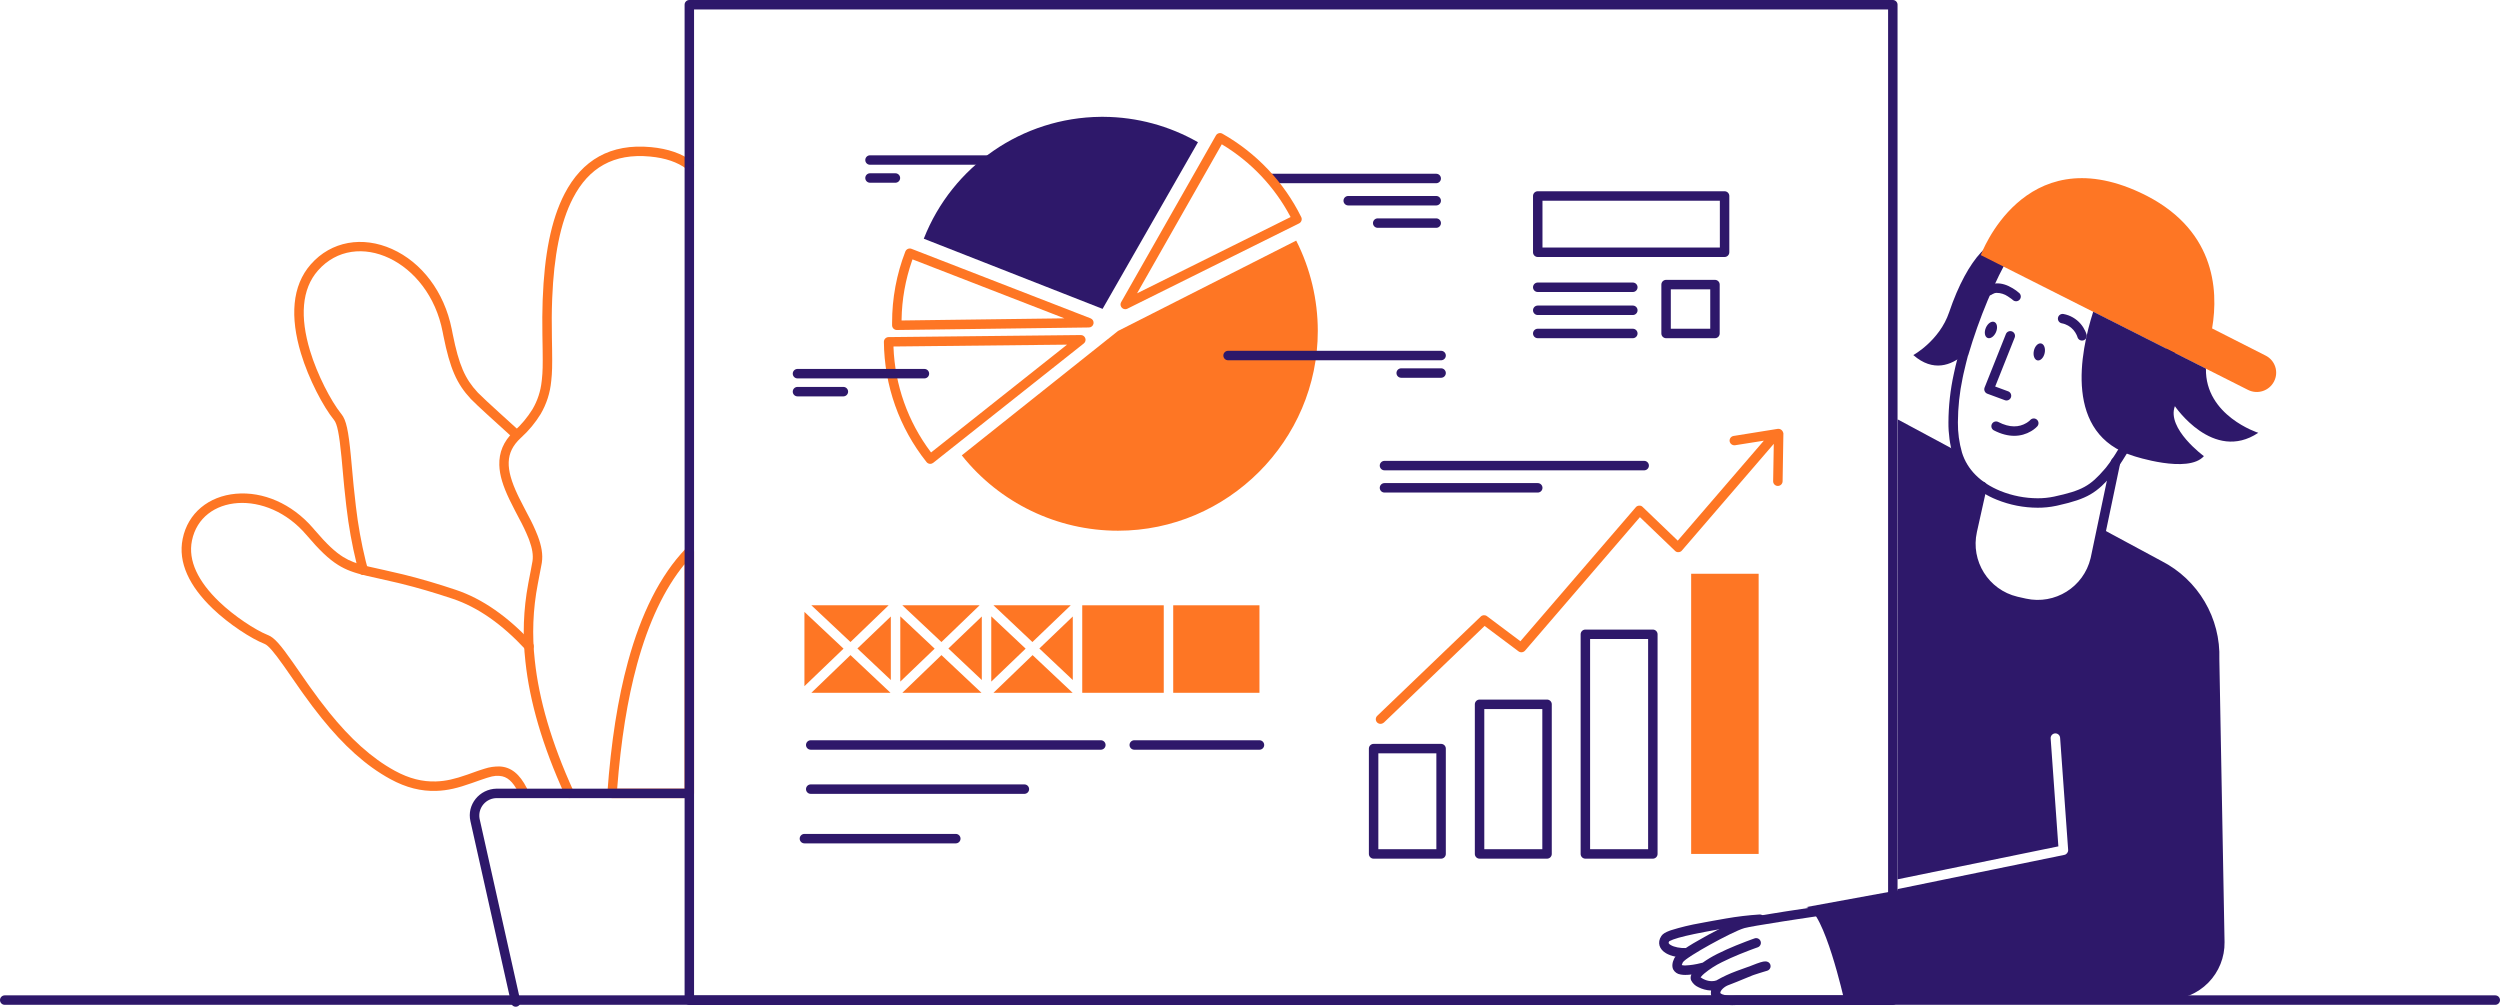
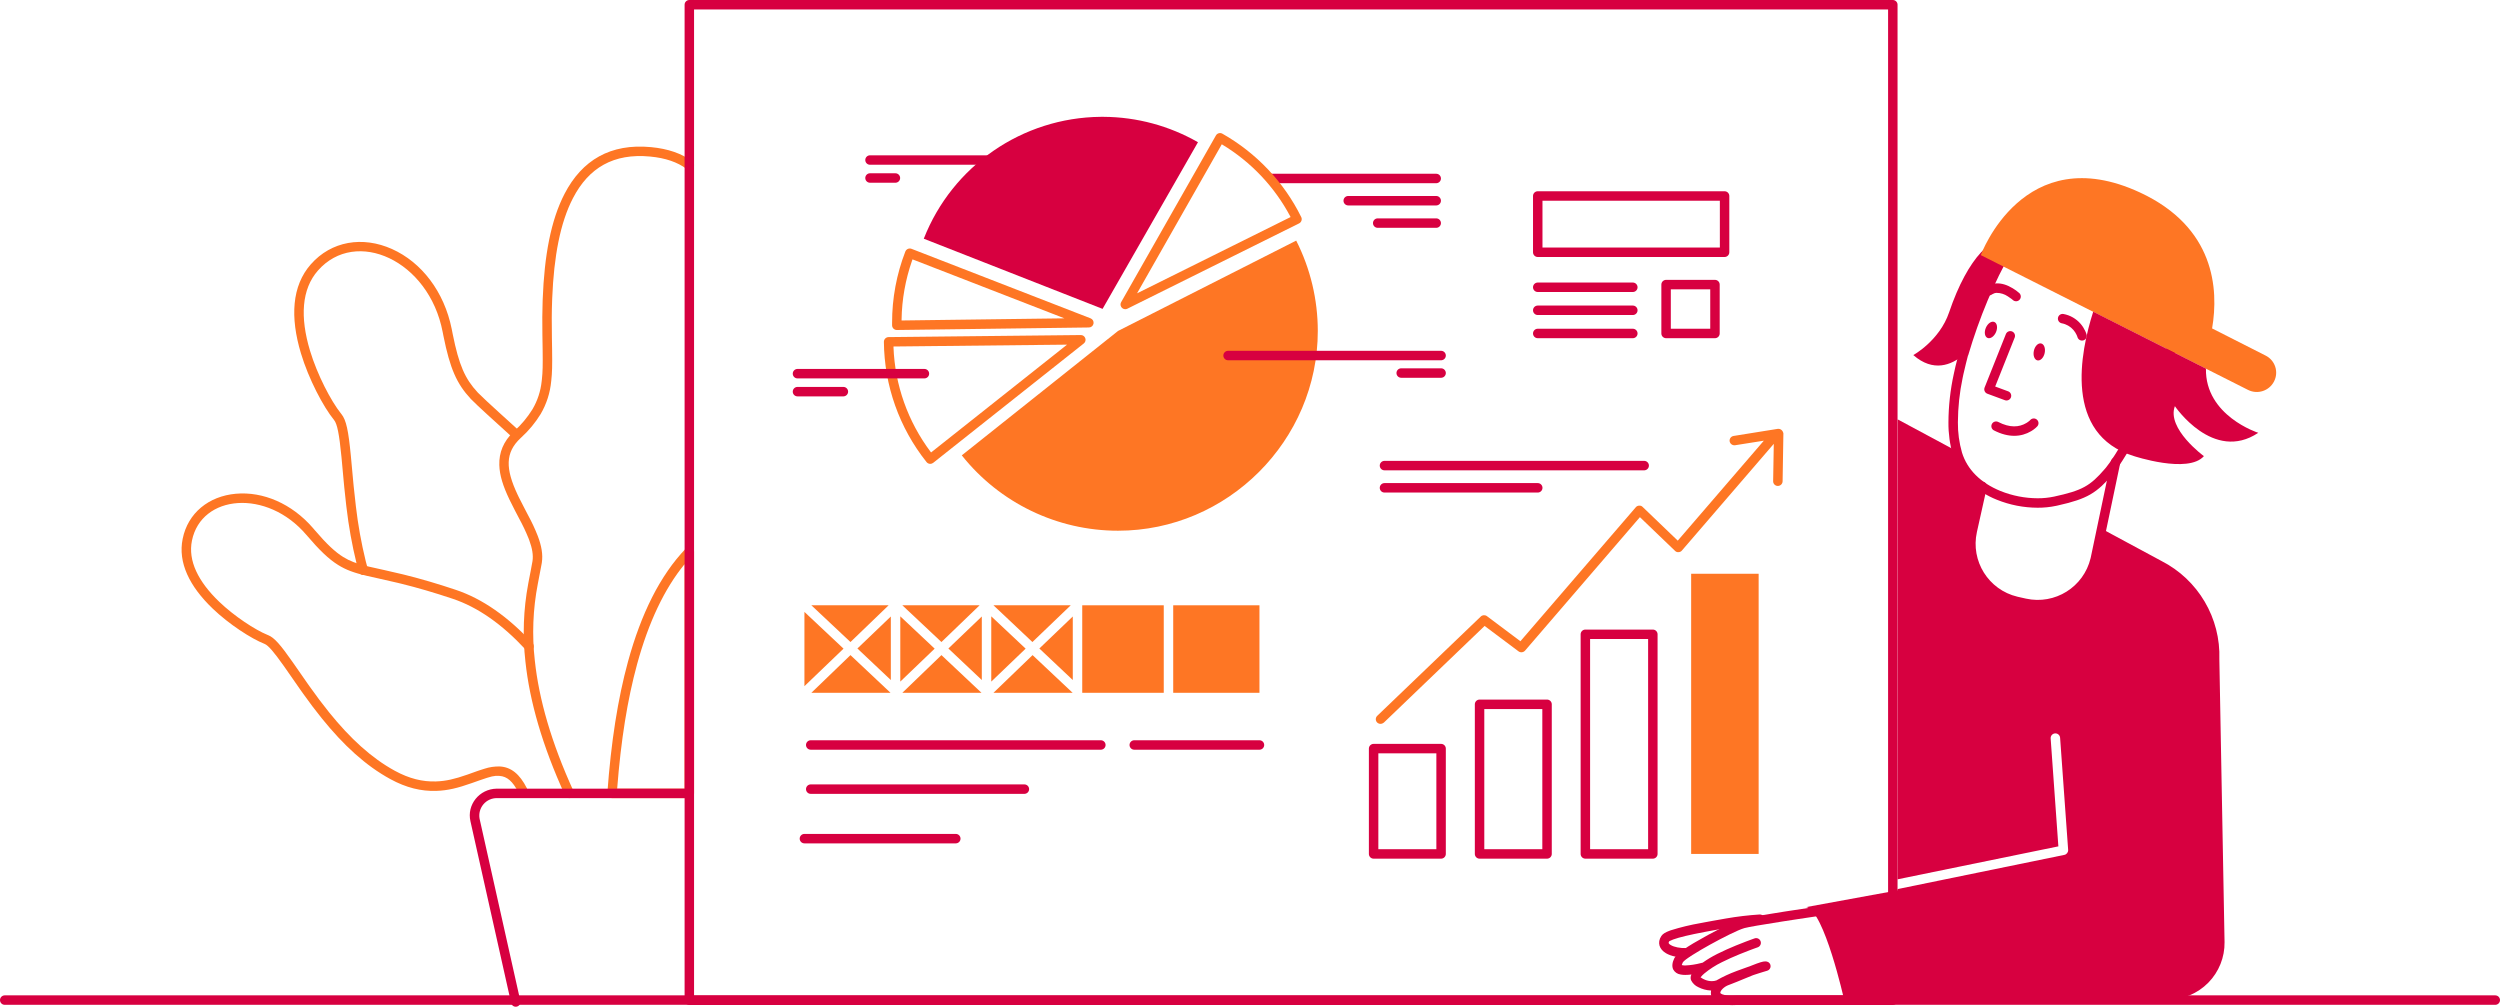
<svg xmlns="http://www.w3.org/2000/svg" viewBox="0 0 1585.6 638.5">
  <g id="graphs_and_statistics_outline_II" data-name="graphs and statistics/outline_II" transform="translate(2.6 2.6)">
    <g id="graphs_and_statistics_outline_II-2" data-name="graphs and statistics/outline_II">
      <g id="graphs_and_statistics_outline_II-3" data-name="graphs and statistics_outline_II">
        <g id="flower_1_" transform="translate(115 93)">
          <g id="leaves_1_">
            <g id="leaf_IV_1_" transform="translate(72 60)">
              <path id="Path" d="M10.529,14.177C23.51-.563,43.377-3.859,62.046,4.522,80.732,12.911,95.118,31.493,99.884,55.27l.472,2.411.164.822c3.947,19.6,7.747,28.251,15.8,36.919l.28.3c4.264,4.432,22.753,20.943,25.431,23.452a3,3,0,1,1-4.1,4.378l-2.583-2.357c-6.035-5.469-19.816-17.872-23.284-21.539l-.137-.146c-8.906-9.586-13.139-19.224-17.287-39.818q-.251-1.247-.505-2.565c-8.709-45.49-55.049-66.293-79.1-38.981C4.647,29.933,3.6,47.719,10,68.969c4.613,15.316,13.293,31.91,19.623,39.848l.282.35c3.119,3.835,4.464,10.639,6,26.487l1.477,16.056.314,3.253c.451,4.577.9,8.666,1.394,12.706a282.075,282.075,0,0,0,6.21,34.616q.658,2.617,1.37,5.167a3,3,0,1,1-5.779,1.615q-.734-2.626-1.41-5.319A287.893,287.893,0,0,1,33.134,168.4l-.229-1.893c-.413-3.482-.795-7.042-1.18-10.951l-.4-4.19c-.339-3.644-1.077-11.822-1.225-13.4l-.164-1.722c-1.384-14.24-2.661-20.81-4.679-23.291-6.851-8.4-16.091-25.966-21-42.255C-2.679,47.67-1.514,27.851,10.529,14.177Z" transform="translate(-2.98 -2.159)" fill="#fe7624" />
            </g>
            <g id="leaf_II_1_" transform="translate(0 220)">
              <path id="Path-2" data-name="Path" d="M34.433.191C51.6-1.342,69.878,6.4,83.3,21.906l1.3,1.518c7.505,8.741,12.78,13.7,17.923,16.892,4.256,2.644,8.529,4.225,15.686,5.954l1.029.242c2.6.586,15.466,3.429,20.74,4.721l2.185.542c9.852,2.473,20.012,5.432,31.624,9.321C191,66.833,207.176,78.333,222.537,94.9a3,3,0,1,1-4.4,4.079c-14.726-15.884-30.1-26.809-46.253-32.195-11.891-3.982-22.217-6.971-32.26-9.461l-2.695-.654c-6.355-1.505-18.525-4.187-19.487-4.415-8.109-1.925-13.063-3.723-18.087-6.844C93.381,41.7,87.5,36.1,79.152,26.284,54.177-3.1,12.516.622,6.576,29.946,3.969,42.613,10.529,55.9,23.9,68.726,33.543,77.97,46.645,86.5,54.44,89.691l.392.158c4.013,1.572,7.906,6.125,15.681,17.221l9.01,12.948,1.62,2.3c4.366,6.145,8.33,11.44,12.4,16.482,13.414,16.619,26.887,29.011,41.737,37.111,9.1,4.982,17.588,7.025,26.045,6.749,6.346-.207,11.949-1.534,19.916-4.321l5.895-2.108,1.4-.488c1.333-.457,2.474-.825,3.573-1.147a28.826,28.826,0,0,1,9.735-1.434c7.08.387,12.572,4.711,17.172,13.827a3,3,0,1,1-5.357,2.7c-3.638-7.21-7.3-10.172-11.882-10.522l-.541-.031c-3.041-.146-4.588.161-12.359,2.87l-4.9,1.728c-8.892,3.151-15.167,4.682-22.455,4.92-9.534.311-19.088-1.988-29.119-7.481-15.639-8.53-29.662-21.427-43.528-38.607-3.911-4.845-7.714-9.9-11.843-15.683l-1.848-2.608-9.57-13.747-.945-1.342c-6.163-8.708-9.641-12.733-11.918-13.71l-.113-.046c-8.482-3.35-22.526-12.44-32.887-22.375C5.042,58.956-2.412,43.853.7,28.746,4,12.429,17.211,1.728,34.433.191Z" transform="translate(-2.437 -2.641)" fill="#fe7624" />
            </g>
            <path id="Path-3" data-name="Path" d="M41.4,29.935C52.489,8.562,70.505-2.093,96.208.341c10.826,1.012,19.489,4.041,26.114,8.982a3,3,0,1,1-3.587,4.81c-5.686-4.24-13.3-6.9-23.089-7.818C72.462,4.12,56.725,13.426,46.729,32.7c-8.09,15.6-12.083,36.853-13.161,63.38l-.042,1.064c-.3,7.931-.315,14.223-.152,24.33l.125,7.616c.141,10.032.035,14.249-.539,19.418l-.031.273a50.385,50.385,0,0,1-6.7,20.856A68.8,68.8,0,0,1,14.07,184.362l-.594.559c-9.8,9.15-9.6,19.453-1.84,35.9l.78,1.625c.96,1.969,2,4,3.629,7.109l2.349,4.5a111.528,111.528,0,0,1,6,12.879c2.415,6.352,3.36,11.8,2.6,16.844l-.148.9c-.582,3.348-2.239,11.714-2.415,12.67a160.322,160.322,0,0,0-1.89,48.686c2.612,24.435,10.383,51.778,24.617,82.954a3,3,0,1,1-5.458,2.492c-14.494-31.746-22.441-59.711-25.125-84.808a165.812,165.812,0,0,1,1.773-49.4l.27-1.464c.444-2.309,2.144-10.918,2.445-12.918.563-3.741-.144-8.048-2.071-13.274l-.38-1a117.438,117.438,0,0,0-6-12.676l-2.764-5.291c-1.447-2.783-2.4-4.683-3.384-6.733C2.351,215.3.2,208.51.013,201.977-.215,194.028,2.634,187.008,9,180.895l.379-.359a63.962,63.962,0,0,0,11.684-13.96,44.021,44.021,0,0,0,5.819-17.764l.141-1.222c.515-4.755.61-8.865.474-18.507l-.158-9.816c-.118-8.409-.092-14.235.146-21.123l.044-1.227C28.575,69.084,32.708,46.7,41.4,29.935Z" transform="translate(199.071 -2.628)" fill="#fe7624" />
            <path id="Path-4" data-name="Path" d="M52,159.306H3a3,3,0,0,1-2.993-3.217C2.371,123.569,6.652,96.31,13.094,72.752c2.084-7.62,4.417-14.9,6.935-21.63a189.574,189.574,0,0,1,8.388-19.245,145.007,145.007,0,0,1,9.911-16.763A114.894,114.894,0,0,1,49.834.931,2.952,2.952,0,0,1,51.977,0,2.986,2.986,0,0,1,55,3.006v153.3A3,3,0,0,1,52,159.306Zm-3-148.4-.128.156C36.231,26.5,26.14,47.792,18.881,74.335c-6.125,22.4-10.259,48.192-12.638,78.849l-.009.122H49Z" transform="translate(267.6 251.294)" fill="#fe7624" />
          </g>
-           <path id="pot_2_" d="M138.353,0a3,3,0,0,1,.176,5.995L138.353,6h-121A11.074,11.074,0,0,0,6.223,19.079L32.081,134.645a3,3,0,0,1-5.812,1.481l-.043-.171L.429,20.672C-1.986,10.165,6.095.2,17.021,0l.332,0Z" transform="translate(180.347 404.6)" fill="#2e186a" />
+           <path id="pot_2_" d="M138.353,0a3,3,0,0,1,.176,5.995L138.353,6h-121A11.074,11.074,0,0,0,6.223,19.079L32.081,134.645a3,3,0,0,1-5.812,1.481l-.043-.171L.429,20.672C-1.986,10.165,6.095.2,17.021,0l.332,0Z" transform="translate(180.347 404.6)" fill="#D70040" />
        </g>
        <g id="whiteboard_2_" transform="translate(434)">
-           <path id="shape_15_" d="M766.3,637.4H3a3,3,0,0,1-3-3V3A3,3,0,0,1,3,0H766.3a3,3,0,0,1,3,3V634.4A3,3,0,0,1,766.3,637.4ZM6,6V631.4H763.3V6Z" transform="translate(-2.4 -2.6)" fill="#2e186a" />
+           <path id="shape_15_" d="M766.3,637.4H3a3,3,0,0,1-3-3V3A3,3,0,0,1,3,0H766.3a3,3,0,0,1,3,3V634.4A3,3,0,0,1,766.3,637.4ZM6,6V631.4H763.3V6Z" transform="translate(-2.4 -2.6)" fill="#D70040" />
          <g id="graph_5_" transform="translate(434 269)">
-             <path id="Rectangle" d="M45.8,72.8H3a3,3,0,0,1-3-3V3A3,3,0,0,1,3,0H45.8a3,3,0,0,1,3,3V69.8A3,3,0,0,1,45.8,72.8ZM6,6V66.8H42.8V6Z" transform="translate(-2.4 200.2)" fill="#2e186a" />
-             <path id="Rectangle-2" data-name="Rectangle" d="M45.8,100.9H3a3,3,0,0,1-3-3V3A3,3,0,0,1,3,0H45.8a3,3,0,0,1,3,3V97.9A3,3,0,0,1,45.8,100.9ZM6,6V94.9H42.8V6Z" transform="translate(64.8 172.1)" fill="#2e186a" />
-             <path id="Rectangle-3" data-name="Rectangle" d="M45.8,145.3H3a3,3,0,0,1-3-3V3A3,3,0,0,1,3,0H45.8a3,3,0,0,1,3,3V142.3A3,3,0,0,1,45.8,145.3ZM6,6H6V139.3H42.8V6H6Z" transform="translate(131.9 127.7)" fill="#2e186a" />
+             <path id="Rectangle" d="M45.8,72.8H3a3,3,0,0,1-3-3V3A3,3,0,0,1,3,0H45.8a3,3,0,0,1,3,3V69.8A3,3,0,0,1,45.8,72.8ZM6,6V66.8H42.8V6Z" transform="translate(-2.4 200.2)" fill="#D70040" />
+             <path id="Rectangle-2" data-name="Rectangle" d="M45.8,100.9H3a3,3,0,0,1-3-3V3A3,3,0,0,1,3,0H45.8a3,3,0,0,1,3,3V97.9A3,3,0,0,1,45.8,100.9ZM6,6V94.9H42.8V6Z" transform="translate(64.8 172.1)" fill="#D70040" />
+             <path id="Rectangle-3" data-name="Rectangle" d="M45.8,145.3H3a3,3,0,0,1-3-3V3A3,3,0,0,1,3,0H45.8a3,3,0,0,1,3,3V142.3A3,3,0,0,1,45.8,145.3ZM6,6H6V139.3H42.8V6H6Z" transform="translate(131.9 127.7)" fill="#D70040" />
            <rect id="Rectangle-4" data-name="Rectangle" width="42.8" height="177.7" transform="translate(202 92.3)" fill="#fe7624" />
            <path id="arrow_1_" d="M257.313.725a3.1,3.1,0,0,0-2.4-.7l-28,4.5a3.011,3.011,0,0,0-2.5,3.4,3.09,3.09,0,0,0,3.4,2.5l18.3-2.9-54.6,63.4-22.3-21.4a2.651,2.651,0,0,0-2.2-.8,2.814,2.814,0,0,0-2.1,1l-73.2,85-21.2-15.9a3.028,3.028,0,0,0-3.9.2l-65.7,63a2.988,2.988,0,0,0-.1,4.2,3.1,3.1,0,0,0,2.2.9,3.439,3.439,0,0,0,2.1-.8l63.9-61.3,21.5,16.1a3.077,3.077,0,0,0,4.1-.4l72.9-84.7,22.3,21.4a2.651,2.651,0,0,0,2.2.8,2.814,2.814,0,0,0,2.1-1l58.3-67.7-.4,23.7a2.946,2.946,0,0,0,3,3h0a3.009,3.009,0,0,0,3-3l.5-30.3A3.738,3.738,0,0,0,257.313.725Z" transform="translate(1.987 0.375)" fill="#fe7624" />
          </g>
          <g id="layout_II_1_" transform="translate(73 381)">
            <g id="lines_8_" transform="translate(0 88)">
-               <path id="Path-5" data-name="Path" d="M187,0a3,3,0,0,1,.176,5.995L187,6H3A3,3,0,0,1,2.824.005L3,0Z" transform="translate(1.6 -2.1)" fill="#2e186a" />
-               <path id="Path-6" data-name="Path" d="M138.5,0a3,3,0,0,1,.176,5.995L138.5,6H3A3,3,0,0,1,2.824.005L3,0Z" transform="translate(1.6 25.9)" fill="#2e186a" />
-               <path id="Path-7" data-name="Path" d="M99,0a3,3,0,0,1,.176,5.995L99,6H3A3,3,0,0,1,2.824.005L3,0Z" transform="translate(-2.4 57.3)" fill="#2e186a" />
-               <path id="Path-8" data-name="Path" d="M82.4,0a3,3,0,0,1,.176,5.995L82.4,6H3A3,3,0,0,1,2.824.005L3,0Z" transform="translate(206.8 -2.1)" fill="#2e186a" />
+               <path id="Path-5" data-name="Path" d="M187,0a3,3,0,0,1,.176,5.995L187,6H3A3,3,0,0,1,2.824.005L3,0Z" transform="translate(1.6 -2.1)" fill="#D70040" />
+               <path id="Path-6" data-name="Path" d="M138.5,0a3,3,0,0,1,.176,5.995L138.5,6H3A3,3,0,0,1,2.824.005L3,0Z" transform="translate(1.6 25.9)" fill="#D70040" />
+               <path id="Path-7" data-name="Path" d="M99,0a3,3,0,0,1,.176,5.995L99,6H3A3,3,0,0,1,2.824.005L3,0Z" transform="translate(-2.4 57.3)" fill="#D70040" />
+               <path id="Path-8" data-name="Path" d="M82.4,0a3,3,0,0,1,.176,5.995L82.4,6H3A3,3,0,0,1,2.824.005L3,0Z" transform="translate(206.8 -2.1)" fill="#D70040" />
            </g>
            <g id="oragne_bar">
              <path id="Path-9" data-name="Path" d="M0,20.3l21.2,20V0Z" transform="translate(91.9 7.4)" fill="#fe7624" />
              <path id="Path-10" data-name="Path" d="M0,41.4,21.8,20.5,0,0Z" transform="translate(61.4 7.3)" fill="#fe7624" />
              <path id="Path-11" data-name="Path" d="M49,0H0L24.7,23.3Z" transform="translate(120.5 0.3)" fill="#fe7624" />
              <path id="Path-12" data-name="Path" d="M24.8,0,0,23.9H50.2Z" transform="translate(62.7 31.9)" fill="#fe7624" />
              <path id="Path-13" data-name="Path" d="M0,41.4,21.8,20.5,0,0Z" transform="translate(119.1 7.3)" fill="#fe7624" />
              <path id="Path-14" data-name="Path" d="M0,0V47.1L24.8,23.3Z" transform="translate(0.6 4.5)" fill="#fe7624" />
              <path id="Path-15" data-name="Path" d="M24.8,0,0,23.9H50.2Z" transform="translate(5 31.9)" fill="#fe7624" />
              <path id="Path-16" data-name="Path" d="M49,0H0L24.8,23.3Z" transform="translate(5 0.3)" fill="#fe7624" />
              <path id="Path-17" data-name="Path" d="M21.2,40.3V0L0,20.3Z" transform="translate(149.6 7.4)" fill="#fe7624" />
              <path id="Path-18" data-name="Path" d="M0,20.3l21.2,20V0Z" transform="translate(34.2 7.4)" fill="#fe7624" />
              <path id="Path-19" data-name="Path" d="M24.8,0,0,23.9H50.2Z" transform="translate(120.5 31.9)" fill="#fe7624" />
              <path id="Path-20" data-name="Path" d="M49,0H0L24.8,23.3Z" transform="translate(62.7 0.3)" fill="#fe7624" />
              <path id="Path-21" data-name="Path" d="M51.7,0H0V55.5H51.7Z" transform="translate(176.8 0.3)" fill="#fe7624" />
              <path id="Path-22" data-name="Path" d="M54.7,0H0V55.5H54.7Z" transform="translate(234.5 0.3)" fill="#fe7624" />
              <path id="Path-23" data-name="Path" d="M.4.45c.1.1.1.1.2.1V.45Z" transform="translate(170.2 55.35)" fill="#fe7624" />
            </g>
          </g>
          <g id="layout_3_" transform="translate(538 121)">
-             <path id="Rectangle-5" data-name="Rectangle" d="M34,37H3a3,3,0,0,1-3-3V3A3,3,0,0,1,3,0H34a3,3,0,0,1,3,3V34A3,3,0,0,1,34,37ZM6,6V31H31V6Z" transform="translate(79.1 53.9)" fill="#2e186a" />
-             <path id="Rectangle-6" data-name="Rectangle" d="M121.5,41.7H3a3,3,0,0,1-3-3V3A3,3,0,0,1,3,0H121.5a3,3,0,0,1,3,3V38.7A3,3,0,0,1,121.5,41.7ZM6,6V35.7H118.5V6Z" transform="translate(-2.3 -2.3)" fill="#2e186a" />
-             <path id="Path-24" data-name="Path" d="M63.3,0a3,3,0,0,1,.176,5.995L63.3,6H3A3,3,0,0,1,2.824.005L3,0Z" transform="translate(-2.3 84.9)" fill="#2e186a" />
-             <path id="Path-25" data-name="Path" d="M63.3,0a3,3,0,0,1,.176,5.995L63.3,6H3A3,3,0,0,1,2.824.005L3,0Z" transform="translate(-2.3 70.2)" fill="#2e186a" />
-             <path id="Path-26" data-name="Path" d="M63.3,0a3,3,0,0,1,.176,5.995L63.3,6H3A3,3,0,0,1,2.824.005L3,0Z" transform="translate(-2.3 55.6)" fill="#2e186a" />
+             <path id="Rectangle-5" data-name="Rectangle" d="M34,37H3a3,3,0,0,1-3-3V3A3,3,0,0,1,3,0H34a3,3,0,0,1,3,3V34A3,3,0,0,1,34,37ZM6,6V31H31V6Z" transform="translate(79.1 53.9)" fill="#D70040" />
+             <path id="Rectangle-6" data-name="Rectangle" d="M121.5,41.7H3a3,3,0,0,1-3-3V3A3,3,0,0,1,3,0H121.5a3,3,0,0,1,3,3V38.7A3,3,0,0,1,121.5,41.7ZM6,6V35.7H118.5V6Z" transform="translate(-2.3 -2.3)" fill="#D70040" />
+             <path id="Path-24" data-name="Path" d="M63.3,0a3,3,0,0,1,.176,5.995L63.3,6H3A3,3,0,0,1,2.824.005L3,0Z" transform="translate(-2.3 84.9)" fill="#D70040" />
+             <path id="Path-25" data-name="Path" d="M63.3,0a3,3,0,0,1,.176,5.995L63.3,6H3A3,3,0,0,1,2.824.005L3,0Z" transform="translate(-2.3 70.2)" fill="#D70040" />
+             <path id="Path-26" data-name="Path" d="M63.3,0a3,3,0,0,1,.176,5.995L63.3,6H3A3,3,0,0,1,2.824.005L3,0Z" transform="translate(-2.3 55.6)" fill="#D70040" />
          </g>
          <g id="lines_7_" transform="translate(441 292)">
-             <path id="Path-27" data-name="Path" d="M167.7,0a3,3,0,0,1,.176,5.995L167.7,6H3A3,3,0,0,1,2.824.005L3,0Z" transform="translate(-2.5 -2.3)" fill="#2e186a" />
-             <path id="Path-28" data-name="Path" d="M100.2,0a3,3,0,0,1,.176,5.995L100.2,6H3A3,3,0,0,1,2.824.005L3,0Z" transform="translate(-2.5 11.8)" fill="#2e186a" />
+             <path id="Path-27" data-name="Path" d="M167.7,0a3,3,0,0,1,.176,5.995L167.7,6H3A3,3,0,0,1,2.824.005L3,0Z" transform="translate(-2.5 -2.3)" fill="#D70040" />
+             <path id="Path-28" data-name="Path" d="M100.2,0a3,3,0,0,1,.176,5.995L100.2,6H3A3,3,0,0,1,2.824.005L3,0Z" transform="translate(-2.5 11.8)" fill="#D70040" />
          </g>
          <g id="circle_graph_4_" transform="translate(69 71)">
            <path id="Path-29" data-name="Path" d="M99.1,57.3,212.1,0a126.927,126.927,0,0,1,13.7,57.3c0,69.5-57.2,126.7-126.7,126.7A126.586,126.586,0,0,1,0,136.2Z" transform="translate(104.4 79)" fill="#fe7624" />
-             <path id="Path-30" data-name="Path" d="M107.7,0a3,3,0,0,1,.176,5.995L107.7,6H3A3,3,0,0,1,2.824.005L3,0Z" transform="translate(297.6 36.6)" fill="#2e186a" />
-             <path id="Path-31" data-name="Path" d="M58.8,0a3,3,0,0,1,.176,5.995L58.8,6H3A3,3,0,0,1,2.824.005L3,0Z" transform="translate(346.5 50.7)" fill="#2e186a" />
-             <path id="Path-32" data-name="Path" d="M40.1,0a3,3,0,0,1,.176,5.995L40.1,6H3A3,3,0,0,1,2.824.005L3,0Z" transform="translate(365.2 64.9)" fill="#2e186a" />
-             <path id="Path-33" data-name="Path" d="M138.1,0a3,3,0,0,1,.176,5.995L138.1,6H3A3,3,0,0,1,2.824.005L3,0Z" transform="translate(270.3 148.9)" fill="#2e186a" />
-             <path id="Path-34" data-name="Path" d="M28.3,0a3,3,0,0,1,.176,5.995L28.3,6H3A3,3,0,0,1,2.824.005L3,0Z" transform="translate(380.1 160)" fill="#2e186a" />
+             <path id="Path-30" data-name="Path" d="M107.7,0a3,3,0,0,1,.176,5.995L107.7,6H3A3,3,0,0,1,2.824.005L3,0Z" transform="translate(297.6 36.6)" fill="#D70040" />
+             <path id="Path-31" data-name="Path" d="M58.8,0a3,3,0,0,1,.176,5.995L58.8,6H3A3,3,0,0,1,2.824.005L3,0Z" transform="translate(346.5 50.7)" fill="#D70040" />
+             <path id="Path-32" data-name="Path" d="M40.1,0a3,3,0,0,1,.176,5.995L40.1,6H3A3,3,0,0,1,2.824.005L3,0Z" transform="translate(365.2 64.9)" fill="#D70040" />
+             <path id="Path-33" data-name="Path" d="M138.1,0a3,3,0,0,1,.176,5.995L138.1,6H3A3,3,0,0,1,2.824.005L3,0Z" transform="translate(270.3 148.9)" fill="#D70040" />
+             <path id="Path-34" data-name="Path" d="M28.3,0a3,3,0,0,1,.176,5.995L28.3,6H3A3,3,0,0,1,2.824.005L3,0Z" transform="translate(380.1 160)" fill="#D70040" />
            <g id="Group" transform="translate(46 27)">
-               <path id="Path-35" data-name="Path" d="M83.5,0a3,3,0,0,1,.176,5.995L83.5,6H3A3,3,0,0,1,2.824.005L3,0Z" transform="translate(-2.8 -2.1)" fill="#2e186a" />
-               <path id="Path-36" data-name="Path" d="M19.1,0a3,3,0,0,1,.176,5.995L19.1,6H3A3,3,0,0,1,2.824.005L3,0Z" transform="translate(-2.8 9.3)" fill="#2e186a" />
+               <path id="Path-35" data-name="Path" d="M83.5,0a3,3,0,0,1,.176,5.995L83.5,6H3A3,3,0,0,1,2.824.005L3,0Z" transform="translate(-2.8 -2.1)" fill="#D70040" />
+               <path id="Path-36" data-name="Path" d="M19.1,0a3,3,0,0,1,.176,5.995L19.1,6H3A3,3,0,0,1,2.824.005L3,0Z" transform="translate(-2.8 9.3)" fill="#D70040" />
            </g>
            <path id="Path-37" data-name="Path" d="M29.4,81.7h0a2.986,2.986,0,0,1-2.35-1.133A124.147,124.147,0,0,1,0,4.332,3,3,0,0,1,2.968,1.3L124.868,0h.036a2.963,2.963,0,0,1,2.83,2.015,2.934,2.934,0,0,1-.97,3.337l-95.5,75.7A2.968,2.968,0,0,1,29.4,81.7ZM116.169,6.092,6.07,7.267l.016.444a117.947,117.947,0,0,0,23.6,66.447l.233.307Z" transform="translate(55 138.9)" fill="#fe7624" />
            <path id="Path-38" data-name="Path" d="M3,51.7a3,3,0,0,1-3-3V47.1A124.721,124.721,0,0,1,8.4,1.919,3.018,3.018,0,0,1,11.2,0a2.988,2.988,0,0,1,1.085.2l113.6,44.1a3,3,0,0,1-1.047,5.8L3.039,51.7ZM12.949,6.9l-.327.924A118.84,118.84,0,0,0,6.017,45.067l-.007.593,103.3-1.357Z" transform="translate(60.2 83.999)" fill="#fe7624" />
            <path id="Path-39" data-name="Path" d="M3,111.715A3.03,3.03,0,0,1,.4,110.186a2.911,2.911,0,0,1,0-2.968l60.1-105.7A3,3,0,0,1,64.594.391a124.111,124.111,0,0,1,29,22.711,123.093,123.093,0,0,1,21.013,30.172,3.005,3.005,0,0,1-1.356,4.013l-108.9,54.1A3.021,3.021,0,0,1,3,111.715ZM64.222,7.121,10.477,101.643l97.389-48.382-.189-.359a117.828,117.828,0,0,0-43.1-45.568Z" transform="translate(205.085 10.799)" fill="#fe7624" />
-             <path id="Path-40" data-name="Path" d="M173.9,16.1A121.894,121.894,0,0,0,114.2,0h-2A121.762,121.762,0,0,0,0,77.3l113.4,44.5Z" transform="translate(80.3 0.5)" fill="#2e186a" />
-             <path id="Path-41" data-name="Path" d="M83.5,0a3,3,0,0,1,.176,5.995L83.5,6H3A3,3,0,0,1,2.824.005L3,0Z" transform="translate(-2.8 160.4)" fill="#2e186a" />
-             <path id="Path-42" data-name="Path" d="M32.1,0a3,3,0,0,1,.176,5.995L32.1,6H3A3,3,0,0,1,2.824.005L3,0Z" transform="translate(-2.8 171.8)" fill="#2e186a" />
+             <path id="Path-40" data-name="Path" d="M173.9,16.1A121.894,121.894,0,0,0,114.2,0h-2A121.762,121.762,0,0,0,0,77.3l113.4,44.5Z" transform="translate(80.3 0.5)" fill="#D70040" />
+             <path id="Path-41" data-name="Path" d="M83.5,0a3,3,0,0,1,.176,5.995L83.5,6H3A3,3,0,0,1,2.824.005L3,0Z" transform="translate(-2.8 160.4)" fill="#D70040" />
+             <path id="Path-42" data-name="Path" d="M32.1,0a3,3,0,0,1,.176,5.995L32.1,6H3A3,3,0,0,1,2.824.005L3,0Z" transform="translate(-2.8 171.8)" fill="#D70040" />
          </g>
        </g>
        <g id="man_7_" transform="translate(1052 110)">
          <g id="hand_II_7_" transform="translate(0 463)">
-             <path id="Path-43" data-name="Path" d="M63.732.006a3,3,0,0,1,.374,5.988A188.984,188.984,0,0,0,44.926,8.2l-8.46,1.486-3.665.661c-.927.17-1.82.335-2.69.5l-1.291.244c-9.329,1.775-16.028,3.342-19.927,4.78A15.449,15.449,0,0,0,6.77,16.8c-.121.068-.224.131-.306.186l-.119.084c-.586.946-.407,1.444.921,2.254l.172.1c2.148,1.263,5.839,2.008,9.676,1.875a3,3,0,1,1,.207,6c-4.894.169-9.692-.8-12.924-2.7C.115,22.08-1.36,17.848,1.412,13.653c.941-1.432,2.674-2.406,5.4-3.413l.619-.222A147.572,147.572,0,0,1,26.369,5.449L29,4.948c1.539-.289,3.143-.583,4.883-.9L42.4,2.545A194.988,194.988,0,0,1,63.732.006Z" transform="translate(-2.319 4.4)" fill="#2e186a" />
-             <path id="Path-44" data-name="Path" d="M37.843,64.487c-4.187,0-7.469-.641-9.756-1.906a6.488,6.488,0,0,1-3.66-5.665l-.005-.24a7.115,7.115,0,0,1,.109-1.283l.033-.175-.284-.012A19.194,19.194,0,0,1,16.451,53.1a9.379,9.379,0,0,1-4.606-4.454l-.069-.194a4.6,4.6,0,0,1,.282-3.316l.032-.074-.2.026a30.727,30.727,0,0,1-3.679.25A15.41,15.41,0,0,1,5.354,45.1L5.1,45.045A6.2,6.2,0,0,1,.537,41.86c-.9-1.876-.655-4.39.69-7.079,1.4-2.865,7.819-7.353,20.192-14.125l1.86-1.01c8.507-4.577,16.819-8.528,20.215-9.608l.59-.176C46.851,9.09,55.754,7.545,71.3,5.139l3.322-.511c4.2-.643,8.7-1.323,13.4-2.021L99.971.846,105.6.031a3,3,0,0,1,3.3,2.094l.047.171,14.1,58.4a3,3,0,0,1-2.741,3.7l-.175.005h-79.5l-.342.02C39.442,64.464,38.622,64.487,37.843,64.487ZM58.91,36.754a4.777,4.777,0,0,1,.991.1l.085.019a3,3,0,0,1,.158,5.81l-.87.254-1.6.481c-.8.243-1.526.469-2.233.691l-.592.187c-.924.294-1.817.583-2.652.859L51.17,45.5l-3.256,1.324L41.03,49.654c-2.079.846-3.417,1.372-4.769,1.876l-.537.2c-2.951,1.047-5.314,3.535-5.3,4.9,0,.288.2.563,1.135.971a16.482,16.482,0,0,0,6.149.9c.687,0,1.418-.02,2.175-.06l.454-.026.186-.006H116.31L103.746,6.36,96.788,7.375,88.906,8.541c-3.577.533-6.73,1.006-9.639,1.448L69.92,11.426c-13.461,2.1-21.822,3.553-24.178,4.2l-.2.057C41.6,16.813,31.832,21.747,23.9,26.138c-7.446,4.123-16.444,9.558-17.3,11.3a7.23,7.23,0,0,0-.56,1.414l-.034.154L6,39.082l.155.047.215.052A8.883,8.883,0,0,0,8.2,39.34a47.587,47.587,0,0,0,9.872-1.508l1.17-.279.054-.04a69.667,69.667,0,0,1,8.969-5.383l.409-.208c1.768-.892,3.735-1.823,5.847-2.767,3.66-1.636,7.734-3.307,12.109-4.969l1.21-.456c.57-.213,1.145-.426,1.711-.634l1.372-.5,1.222-.433a3,3,0,0,1,2.128,5.608l-1.623.581-1.038.376c-.952.349-1.912.707-2.853,1.065-4.269,1.622-8.236,3.249-11.79,4.838-2.031.908-3.912,1.8-5.591,2.646a56.272,56.272,0,0,0-11.135,7.161A17.141,17.141,0,0,0,18.03,46.68l-.12.158.185.145a11.582,11.582,0,0,0,2.741,1.48,11.723,11.723,0,0,0,4.2.825,8.749,8.749,0,0,0,2.89-.471L28,48.792l.254-.154A82.418,82.418,0,0,1,40.379,43l.653-.252c2.045-.783,4.257-1.584,6.574-2.38l1.422-.482,1.39-.556C55.268,37.4,57.411,36.754,58.91,36.754Z" transform="translate(6.078 -2.6)" fill="#2e186a" />
+             <path id="Path-43" data-name="Path" d="M63.732.006a3,3,0,0,1,.374,5.988A188.984,188.984,0,0,0,44.926,8.2l-8.46,1.486-3.665.661c-.927.17-1.82.335-2.69.5l-1.291.244c-9.329,1.775-16.028,3.342-19.927,4.78A15.449,15.449,0,0,0,6.77,16.8c-.121.068-.224.131-.306.186l-.119.084c-.586.946-.407,1.444.921,2.254l.172.1c2.148,1.263,5.839,2.008,9.676,1.875a3,3,0,1,1,.207,6c-4.894.169-9.692-.8-12.924-2.7C.115,22.08-1.36,17.848,1.412,13.653c.941-1.432,2.674-2.406,5.4-3.413l.619-.222A147.572,147.572,0,0,1,26.369,5.449L29,4.948c1.539-.289,3.143-.583,4.883-.9L42.4,2.545A194.988,194.988,0,0,1,63.732.006Z" transform="translate(-2.319 4.4)" fill="#D70040" />
+             <path id="Path-44" data-name="Path" d="M37.843,64.487c-4.187,0-7.469-.641-9.756-1.906a6.488,6.488,0,0,1-3.66-5.665l-.005-.24a7.115,7.115,0,0,1,.109-1.283l.033-.175-.284-.012A19.194,19.194,0,0,1,16.451,53.1a9.379,9.379,0,0,1-4.606-4.454l-.069-.194a4.6,4.6,0,0,1,.282-3.316l.032-.074-.2.026a30.727,30.727,0,0,1-3.679.25A15.41,15.41,0,0,1,5.354,45.1L5.1,45.045A6.2,6.2,0,0,1,.537,41.86c-.9-1.876-.655-4.39.69-7.079,1.4-2.865,7.819-7.353,20.192-14.125l1.86-1.01c8.507-4.577,16.819-8.528,20.215-9.608l.59-.176C46.851,9.09,55.754,7.545,71.3,5.139l3.322-.511c4.2-.643,8.7-1.323,13.4-2.021L99.971.846,105.6.031a3,3,0,0,1,3.3,2.094l.047.171,14.1,58.4a3,3,0,0,1-2.741,3.7l-.175.005h-79.5l-.342.02C39.442,64.464,38.622,64.487,37.843,64.487ZM58.91,36.754a4.777,4.777,0,0,1,.991.1l.085.019a3,3,0,0,1,.158,5.81l-.87.254-1.6.481c-.8.243-1.526.469-2.233.691l-.592.187c-.924.294-1.817.583-2.652.859L51.17,45.5l-3.256,1.324L41.03,49.654c-2.079.846-3.417,1.372-4.769,1.876l-.537.2c-2.951,1.047-5.314,3.535-5.3,4.9,0,.288.2.563,1.135.971a16.482,16.482,0,0,0,6.149.9c.687,0,1.418-.02,2.175-.06l.454-.026.186-.006H116.31L103.746,6.36,96.788,7.375,88.906,8.541c-3.577.533-6.73,1.006-9.639,1.448L69.92,11.426c-13.461,2.1-21.822,3.553-24.178,4.2l-.2.057C41.6,16.813,31.832,21.747,23.9,26.138c-7.446,4.123-16.444,9.558-17.3,11.3a7.23,7.23,0,0,0-.56,1.414l-.034.154L6,39.082l.155.047.215.052A8.883,8.883,0,0,0,8.2,39.34a47.587,47.587,0,0,0,9.872-1.508l1.17-.279.054-.04a69.667,69.667,0,0,1,8.969-5.383l.409-.208c1.768-.892,3.735-1.823,5.847-2.767,3.66-1.636,7.734-3.307,12.109-4.969l1.21-.456c.57-.213,1.145-.426,1.711-.634l1.372-.5,1.222-.433a3,3,0,0,1,2.128,5.608l-1.623.581-1.038.376c-.952.349-1.912.707-2.853,1.065-4.269,1.622-8.236,3.249-11.79,4.838-2.031.908-3.912,1.8-5.591,2.646a56.272,56.272,0,0,0-11.135,7.161A17.141,17.141,0,0,0,18.03,46.68l-.12.158.185.145a11.582,11.582,0,0,0,2.741,1.48,11.723,11.723,0,0,0,4.2.825,8.749,8.749,0,0,0,2.89-.471L28,48.792l.254-.154A82.418,82.418,0,0,1,40.379,43l.653-.252c2.045-.783,4.257-1.584,6.574-2.38l1.422-.482,1.39-.556C55.268,37.4,57.411,36.754,58.91,36.754Z" transform="translate(6.078 -2.6)" fill="#D70040" />
          </g>
-           <path id="body_5_" d="M262,152.2a67.417,67.417,0,0,0-36.7-62.4L187.6,69.5l-4.1,18.6a37.5,37.5,0,0,1-44.7,28.5l-4.9-1.1a37.5,37.5,0,0,1-28.5-44.7l6.3-28.3c-7.2-5-12.9-11.8-15.6-20.6-.2-.6-.3-1.2-.5-1.7L58,0l-.1,291.7,102-20.9L155,202.3a3.007,3.007,0,0,1,6-.4l5.1,71.1a3.042,3.042,0,0,1-2.4,3.2L57.9,297.9v.8L0,309.3C11.4,311.5,24,368,24,368H229.4a35.94,35.94,0,0,0,35.9-36.5Z" transform="translate(91 153.4)" fill="#2e186a" />
+           <path id="body_5_" d="M262,152.2a67.417,67.417,0,0,0-36.7-62.4L187.6,69.5l-4.1,18.6a37.5,37.5,0,0,1-44.7,28.5l-4.9-1.1a37.5,37.5,0,0,1-28.5-44.7l6.3-28.3c-7.2-5-12.9-11.8-15.6-20.6-.2-.6-.3-1.2-.5-1.7L58,0l-.1,291.7,102-20.9L155,202.3a3.007,3.007,0,0,1,6-.4l5.1,71.1a3.042,3.042,0,0,1-2.4,3.2L57.9,297.9v.8L0,309.3C11.4,311.5,24,368,24,368H229.4a35.94,35.94,0,0,0,35.9-36.5Z" transform="translate(91 153.4)" fill="#D70040" />
          <g id="head_10_" transform="translate(158)">
-             <path id="neck_5_" d="M91.865,2.385a3,3,0,0,1,5.9,1.059l-.031.174L84.93,64.653A40.5,40.5,0,0,1,37.3,95.568l-.654-.14-4.9-1.1A40.5,40.5,0,0,1,.833,46.7l.14-.654,6.3-28.3a3,3,0,0,1,5.89,1.131l-.033.173-6.3,28.3A34.495,34.495,0,0,0,32.5,88.345l.556.129,4.9,1.1A34.487,34.487,0,0,0,78.937,63.94l.128-.555Z" transform="translate(34.399 177.499)" fill="#2e186a" />
-             <path id="face_11_" d="M56.557,185.853h0A69.543,69.543,0,0,1,30.739,180.8a53.259,53.259,0,0,1-17.63-11.385,40.344,40.344,0,0,1-10.252-16.8A73.117,73.117,0,0,1,0,131.725a146.844,146.844,0,0,1,3.372-30.606c.69-3.321,1.469-6.612,2.315-9.783.1-.366.186-.69.268-.99l.256-.919.243-.853.269-.915V87.65l.018-.063A340.691,340.691,0,0,1,19.008,52.819,267.358,267.358,0,0,1,34.681,20.93l.662-1.125.28-.466A39.781,39.781,0,0,1,50.551,4.647,40.628,40.628,0,0,1,70.163,0a57.14,57.14,0,0,1,5.976.324A75.666,75.666,0,0,1,94.607,4.855a87.037,87.037,0,0,1,9.3,4.094l1.02.535a93.02,93.02,0,0,1,18.09,12.358,68.717,68.717,0,0,1,12.549,14.6A62.035,62.035,0,0,1,142.913,53a70.011,70.011,0,0,1,2.473,18.211,87.265,87.265,0,0,1-3.908,25.969c-.86,2.838-1.835,5.585-2.9,8.167-.744,1.806-1.3,2.991-1.642,3.668l-.159.316-2.746,5.17q-.57,1.065-1.177,2.194l-1.806,3.347c-3.444,6.357-6.751,12.327-9.83,17.743-.436.765-.792,1.388-1.12,1.959l-1.444,2.51c-6.535,11.288-11.194,18.524-14.244,22.122l-.327.384c-4.593,5.385-8.763,9.609-14.19,12.72-4.809,2.757-10.728,4.763-20.43,6.922l-1.205.265A55.276,55.276,0,0,1,56.557,185.853ZM12.413,89.25h0c-.541,2.085-1.978,7.624-2.937,12.023l-.167.783-.3,1.442A139.4,139.4,0,0,0,6,131.683a67.19,67.19,0,0,0,2.588,19.165c3.331,10.793,11.775,19.229,24.418,24.395a63.712,63.712,0,0,0,23.55,4.611A49.272,49.272,0,0,0,66.986,178.8c17.733-3.855,22.854-6.649,32.233-17.586l.774-.911c2.845-3.423,7.493-10.708,13.813-21.654l1.089-1.893L116,134.815c3.326-5.848,6.943-12.389,10.749-19.443l.413-.768c.827-1.534,1.606-2.988,2.316-4.32l1.857-3.5.3-.6c.066-.134.144-.3.231-.484l.342-.743c.177-.4.335-.754.481-1.1l.338-.8c.991-2.406,1.9-4.97,2.7-7.623a81.282,81.282,0,0,0,3.65-24.181c-.193-24.441-12.735-43.442-37.277-56.477a79.941,79.941,0,0,0-9.607-4.3A69.663,69.663,0,0,0,75.508,6.291,51.181,51.181,0,0,0,70.157,6C57.119,6,47.143,11.673,40.5,22.863l-.645,1.1C29.237,42.168,19.521,65.365,12.5,89.277l-.089-.027Z" transform="translate(23.176 23.568)" fill="#2e186a" />
-             <path id="hair_II_1_" d="M31.9,72.041c5.9-20,15.3-45.3,28.3-67.1a28.965,28.965,0,0,1,1.9-2.9c-10.5-8.2-27.6,8.7-39.4,43.6-6.1,18-22.7,27.1-22.7,27.1,12.7,11.1,24.2,6.3,31.7,0C31.8,72.341,31.8,72.041,31.9,72.041Z" transform="translate(0.9 39.859)" fill="#2e186a" />
-             <path id="nose_9_" d="M13.714,1.891a3,3,0,0,1,5.635,2.054l-.06.166L6.926,35.152l8.214,3.035a3,3,0,0,1,1.831,3.687l-.056.167a3,3,0,0,1-3.687,1.831l-.167-.056-11.1-4.1A3,3,0,0,1,.152,35.959l.061-.169Z" transform="translate(45.899 97.399)" fill="#2e186a" />
-             <ellipse id="eye_II_13_" cx="5.5" cy="3.5" rx="5.5" ry="3.5" transform="matrix(0.394, -0.919, 0.919, 0.394, 44.745, 100.343)" fill="#2e186a" />
-             <ellipse id="eye_13_" cx="5.5" cy="3.5" rx="5.5" ry="3.5" transform="translate(76.18 115.216) rotate(-77.555)" fill="#2e186a" />
-             <path id="brow_II_9_" d="M.059,2.412A3,3,0,0,1,3.589.059,18.8,18.8,0,0,1,14.422,6.3a19.534,19.534,0,0,1,2.937,4.587,14.326,14.326,0,0,1,.846,2.265,3,3,0,0,1-5.76,1.671l-.091-.314a10.451,10.451,0,0,0-.448-1.121A13.577,13.577,0,0,0,9.87,10.207,12.819,12.819,0,0,0,2.412,5.942,3,3,0,0,1,.059,2.412Z" transform="translate(92.599 86.499)" fill="#2e186a" />
-             <path id="brow_9_" d="M7.334.035c3.589-.262,7.206.951,10.734,3.084a27.078,27.078,0,0,1,4.161,3.043,3,3,0,0,1-4.058,4.419l-.125-.111c-.153-.133-.391-.331-.7-.576a24.142,24.142,0,0,0-2.377-1.641A12.807,12.807,0,0,0,7.772,6.019,5.767,5.767,0,0,0,5,6.938l-.254.173A3,3,0,0,1,1.253,2.233,11.775,11.775,0,0,1,7.334.035Z" transform="translate(45.9 67.128)" fill="#2e186a" />
+             <path id="neck_5_" d="M91.865,2.385a3,3,0,0,1,5.9,1.059l-.031.174L84.93,64.653A40.5,40.5,0,0,1,37.3,95.568l-.654-.14-4.9-1.1A40.5,40.5,0,0,1,.833,46.7l.14-.654,6.3-28.3a3,3,0,0,1,5.89,1.131l-.033.173-6.3,28.3A34.495,34.495,0,0,0,32.5,88.345l.556.129,4.9,1.1A34.487,34.487,0,0,0,78.937,63.94l.128-.555Z" transform="translate(34.399 177.499)" fill="#D70040" />
+             <path id="face_11_" d="M56.557,185.853h0A69.543,69.543,0,0,1,30.739,180.8a53.259,53.259,0,0,1-17.63-11.385,40.344,40.344,0,0,1-10.252-16.8A73.117,73.117,0,0,1,0,131.725a146.844,146.844,0,0,1,3.372-30.606c.69-3.321,1.469-6.612,2.315-9.783.1-.366.186-.69.268-.99l.256-.919.243-.853.269-.915V87.65l.018-.063A340.691,340.691,0,0,1,19.008,52.819,267.358,267.358,0,0,1,34.681,20.93l.662-1.125.28-.466A39.781,39.781,0,0,1,50.551,4.647,40.628,40.628,0,0,1,70.163,0a57.14,57.14,0,0,1,5.976.324A75.666,75.666,0,0,1,94.607,4.855a87.037,87.037,0,0,1,9.3,4.094l1.02.535a93.02,93.02,0,0,1,18.09,12.358,68.717,68.717,0,0,1,12.549,14.6A62.035,62.035,0,0,1,142.913,53a70.011,70.011,0,0,1,2.473,18.211,87.265,87.265,0,0,1-3.908,25.969c-.86,2.838-1.835,5.585-2.9,8.167-.744,1.806-1.3,2.991-1.642,3.668l-.159.316-2.746,5.17q-.57,1.065-1.177,2.194l-1.806,3.347c-3.444,6.357-6.751,12.327-9.83,17.743-.436.765-.792,1.388-1.12,1.959l-1.444,2.51c-6.535,11.288-11.194,18.524-14.244,22.122l-.327.384c-4.593,5.385-8.763,9.609-14.19,12.72-4.809,2.757-10.728,4.763-20.43,6.922l-1.205.265A55.276,55.276,0,0,1,56.557,185.853ZM12.413,89.25h0c-.541,2.085-1.978,7.624-2.937,12.023l-.167.783-.3,1.442A139.4,139.4,0,0,0,6,131.683a67.19,67.19,0,0,0,2.588,19.165c3.331,10.793,11.775,19.229,24.418,24.395a63.712,63.712,0,0,0,23.55,4.611A49.272,49.272,0,0,0,66.986,178.8c17.733-3.855,22.854-6.649,32.233-17.586l.774-.911c2.845-3.423,7.493-10.708,13.813-21.654l1.089-1.893L116,134.815c3.326-5.848,6.943-12.389,10.749-19.443l.413-.768c.827-1.534,1.606-2.988,2.316-4.32l1.857-3.5.3-.6c.066-.134.144-.3.231-.484l.342-.743c.177-.4.335-.754.481-1.1l.338-.8c.991-2.406,1.9-4.97,2.7-7.623a81.282,81.282,0,0,0,3.65-24.181c-.193-24.441-12.735-43.442-37.277-56.477a79.941,79.941,0,0,0-9.607-4.3A69.663,69.663,0,0,0,75.508,6.291,51.181,51.181,0,0,0,70.157,6C57.119,6,47.143,11.673,40.5,22.863l-.645,1.1C29.237,42.168,19.521,65.365,12.5,89.277l-.089-.027Z" transform="translate(23.176 23.568)" fill="#D70040" />
+             <path id="hair_II_1_" d="M31.9,72.041c5.9-20,15.3-45.3,28.3-67.1a28.965,28.965,0,0,1,1.9-2.9c-10.5-8.2-27.6,8.7-39.4,43.6-6.1,18-22.7,27.1-22.7,27.1,12.7,11.1,24.2,6.3,31.7,0C31.8,72.341,31.8,72.041,31.9,72.041Z" transform="translate(0.9 39.859)" fill="#D70040" />
+             <path id="nose_9_" d="M13.714,1.891a3,3,0,0,1,5.635,2.054l-.06.166L6.926,35.152l8.214,3.035a3,3,0,0,1,1.831,3.687l-.056.167a3,3,0,0,1-3.687,1.831l-.167-.056-11.1-4.1A3,3,0,0,1,.152,35.959l.061-.169Z" transform="translate(45.899 97.399)" fill="#D70040" />
+             <ellipse id="eye_II_13_" cx="5.5" cy="3.5" rx="5.5" ry="3.5" transform="matrix(0.394, -0.919, 0.919, 0.394, 44.745, 100.343)" fill="#D70040" />
+             <ellipse id="eye_13_" cx="5.5" cy="3.5" rx="5.5" ry="3.5" transform="translate(76.18 115.216) rotate(-77.555)" fill="#D70040" />
+             <path id="brow_II_9_" d="M.059,2.412A3,3,0,0,1,3.589.059,18.8,18.8,0,0,1,14.422,6.3a19.534,19.534,0,0,1,2.937,4.587,14.326,14.326,0,0,1,.846,2.265,3,3,0,0,1-5.76,1.671l-.091-.314a10.451,10.451,0,0,0-.448-1.121A13.577,13.577,0,0,0,9.87,10.207,12.819,12.819,0,0,0,2.412,5.942,3,3,0,0,1,.059,2.412Z" transform="translate(92.599 86.499)" fill="#D70040" />
+             <path id="brow_9_" d="M7.334.035c3.589-.262,7.206.951,10.734,3.084a27.078,27.078,0,0,1,4.161,3.043,3,3,0,0,1-4.058,4.419l-.125-.111c-.153-.133-.391-.331-.7-.576a24.142,24.142,0,0,0-2.377-1.641A12.807,12.807,0,0,0,7.772,6.019,5.767,5.767,0,0,0,5,6.938l-.254.173A3,3,0,0,1,1.253,2.233,11.775,11.775,0,0,1,7.334.035Z" transform="translate(45.9 67.128)" fill="#D70040" />
            <path id="cap_5_" d="M180.6,112.51l-33.9-17.2c4.3-25.2,1.6-64.2-45.7-86.2C27-25.29,0,48.81,0,48.81l169.5,85.5a12.31,12.31,0,0,0,16.5-5.4A12.111,12.111,0,0,0,180.6,112.51Z" transform="translate(43.7 0.39)" fill="#fe7624" />
-             <path id="mouth_9_" d="M28.879.745a3,3,0,0,1,.276,4.234,11.962,11.962,0,0,1-1.092,1.06,19.208,19.208,0,0,1-2.823,2.03c-6.363,3.774-14.4,4.254-23.616-.5A3,3,0,0,1,4.377,2.234c7.312,3.776,13.163,3.426,17.8.674a13.235,13.235,0,0,0,1.941-1.392l.246-.222.279-.274A3,3,0,0,1,28.879.745Z" transform="translate(50.399 152.8)" fill="#2e186a" />
-             <path id="hair_9_" d="M78.861,36.1,7.361,0c-8.3,25.9-18.7,77.8,25.6,91.5,0,0,34.6,11.5,44.6.1,0,0-23.8-17.4-18.4-31.7,0,0,24.3,36,52.9,16.9C111.961,76.8,78.261,66,78.861,36.1Z" transform="translate(107.639 85.1)" fill="#2e186a" />
+             <path id="mouth_9_" d="M28.879.745a3,3,0,0,1,.276,4.234,11.962,11.962,0,0,1-1.092,1.06,19.208,19.208,0,0,1-2.823,2.03c-6.363,3.774-14.4,4.254-23.616-.5A3,3,0,0,1,4.377,2.234c7.312,3.776,13.163,3.426,17.8.674a13.235,13.235,0,0,0,1.941-1.392l.246-.222.279-.274A3,3,0,0,1,28.879.745Z" transform="translate(50.399 152.8)" fill="#D70040" />
+             <path id="hair_9_" d="M78.861,36.1,7.361,0c-8.3,25.9-18.7,77.8,25.6,91.5,0,0,34.6,11.5,44.6.1,0,0-23.8-17.4-18.4-31.7,0,0,24.3,36,52.9,16.9C111.961,76.8,78.261,66,78.861,36.1Z" transform="translate(107.639 85.1)" fill="#D70040" />
          </g>
        </g>
-         <path id="line_8_" d="M1582.6,0a3,3,0,0,1,.176,5.995L1582.6,6H3A3,3,0,0,1,2.824.005L3,0Z" transform="translate(-2.6 628.7)" fill="#2e186a" />
+         <path id="line_8_" d="M1582.6,0a3,3,0,0,1,.176,5.995L1582.6,6H3A3,3,0,0,1,2.824.005L3,0Z" transform="translate(-2.6 628.7)" fill="#D70040" />
      </g>
    </g>
  </g>
</svg>
